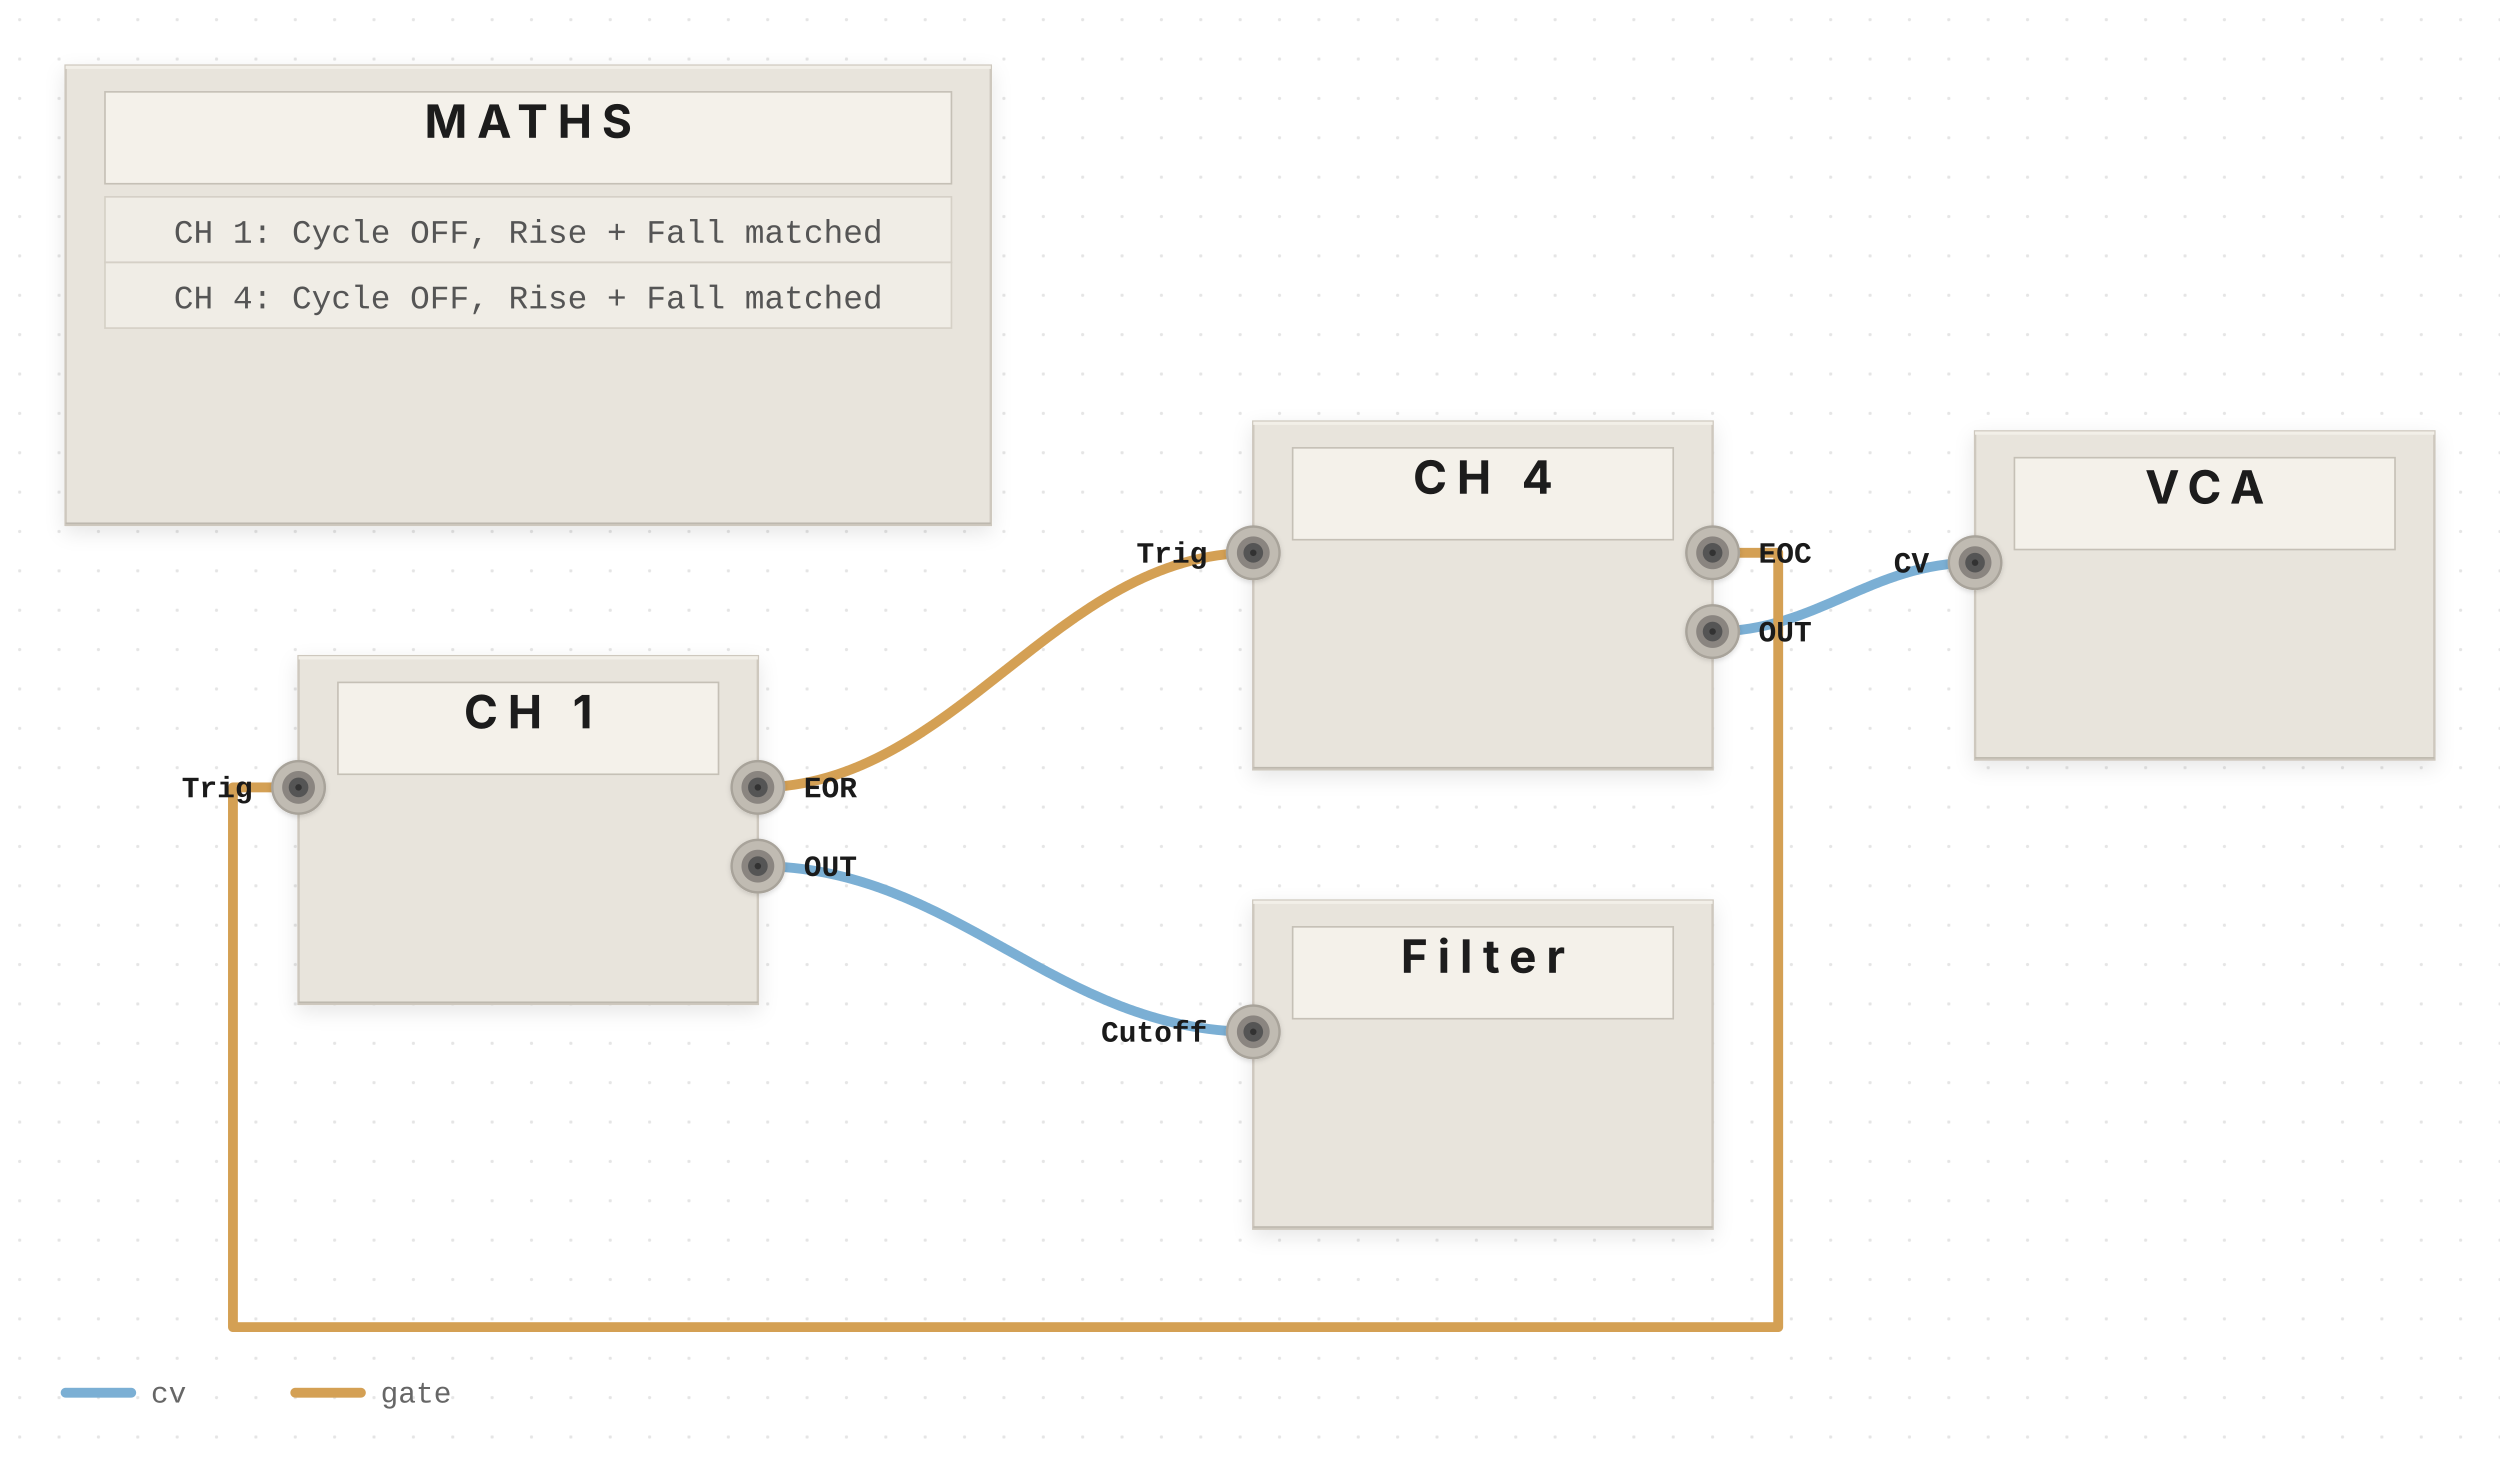
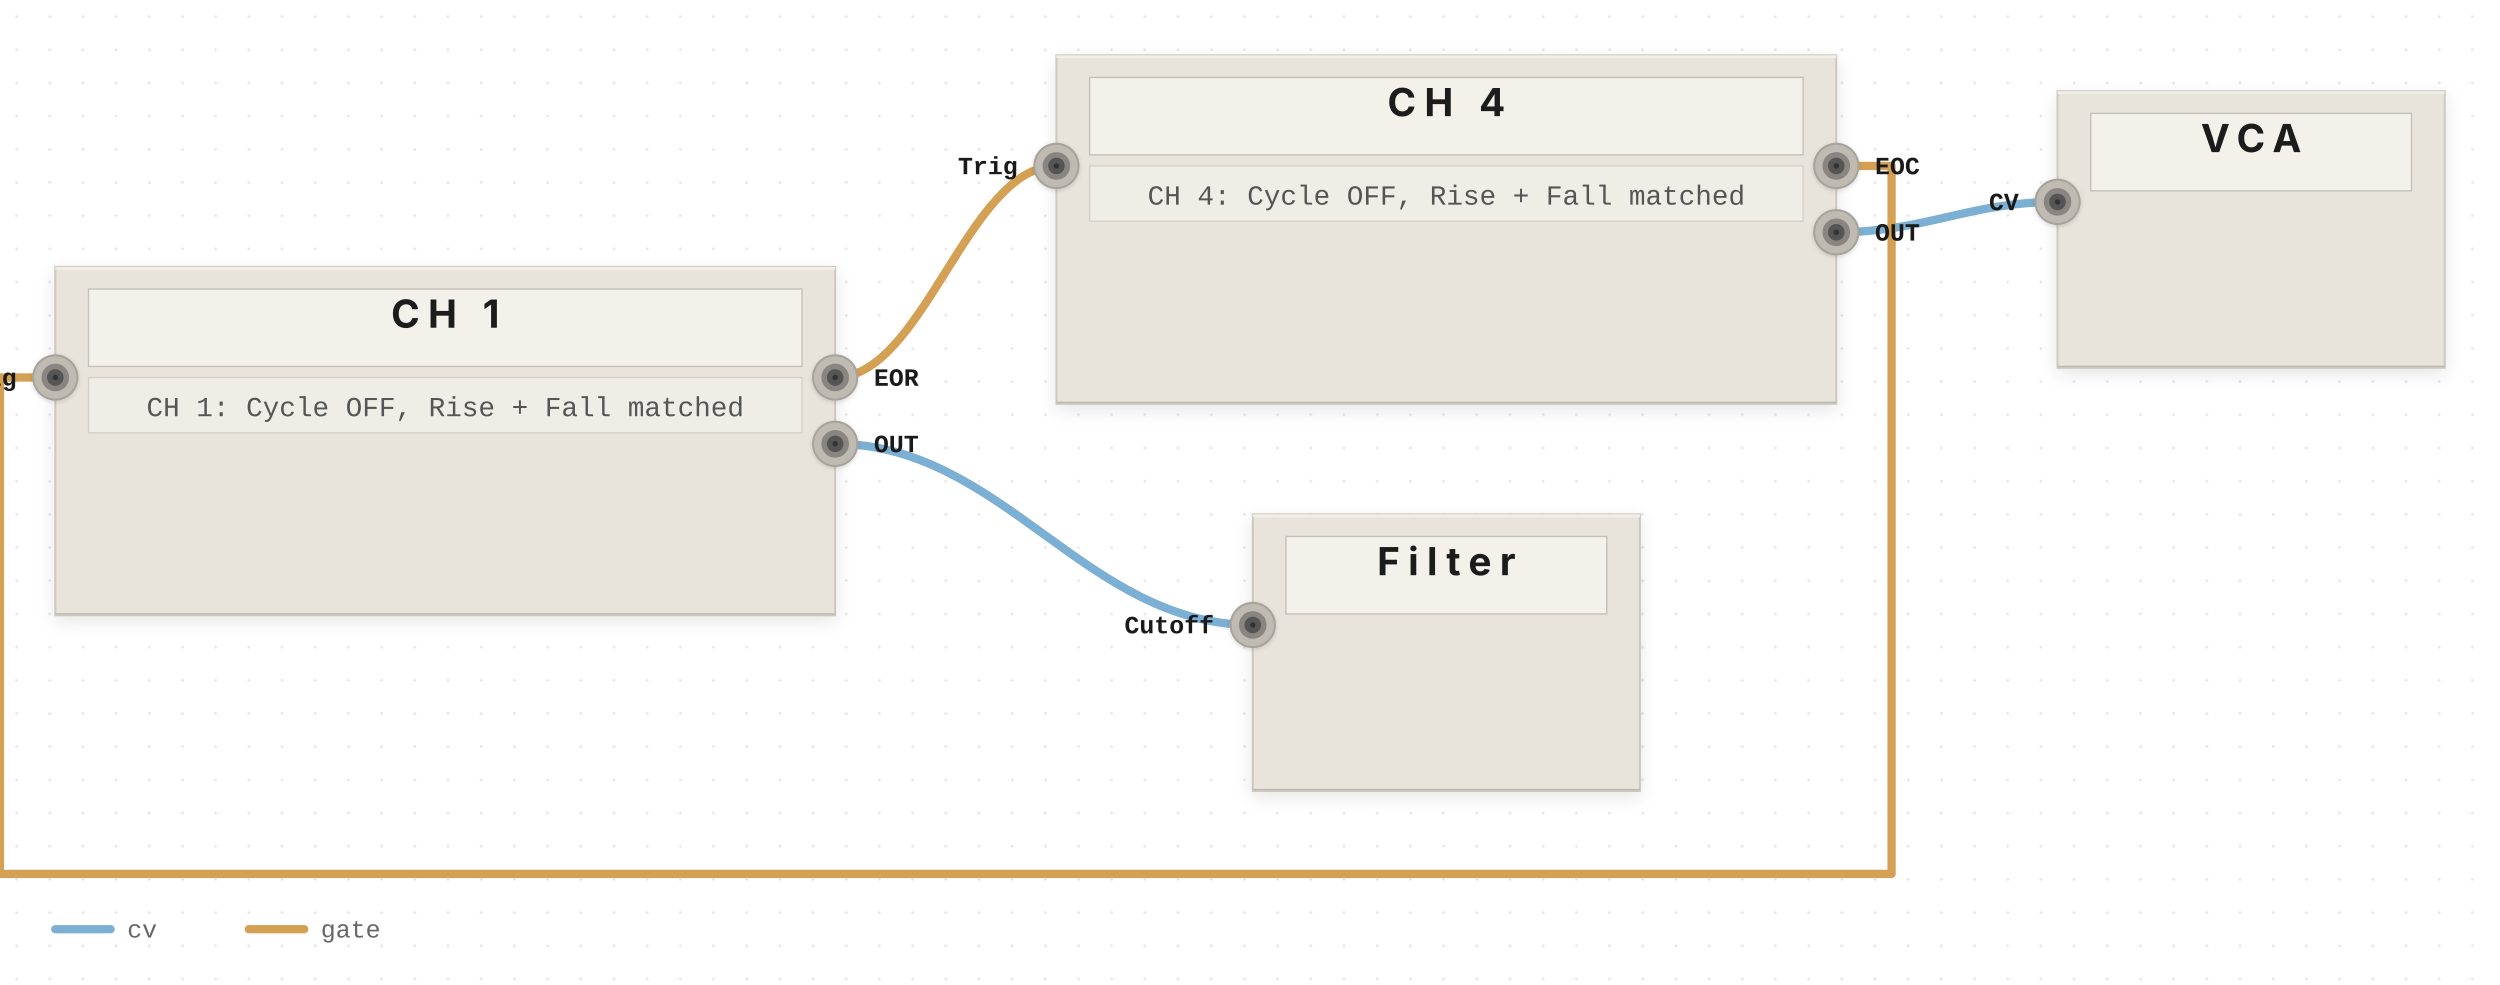
- <svg xmlns="http://www.w3.org/2000/svg" viewBox="0 0 762 444.5" width="100%" data-pf-min-width="762" role="img" aria-labelledby="pf-60eca2-title pf-60eca2-desc">
+ <svg xmlns="http://www.w3.org/2000/svg" viewBox="0 0 904 356" width="100%" data-pf-min-width="904" role="img" aria-labelledby="pf-40ef9a-title pf-40ef9a-desc">
  <style>@media print { .pf-panel, .pf-jack { filter: none; } }</style>
  <defs>
-     <filter id="pf-60eca2-panel-shadow" x="-20%" y="-20%" width="140%" height="140%">
+     <filter id="pf-40ef9a-panel-shadow" x="-20%" y="-20%" width="140%" height="140%">
      <feDropShadow dx="0" dy="2" stdDeviation="3" flood-opacity="0.1" />
    </filter>
-     <filter id="pf-60eca2-jack-shadow" x="-20%" y="-20%" width="140%" height="140%">
+     <filter id="pf-40ef9a-jack-shadow" x="-20%" y="-20%" width="140%" height="140%">
      <feDropShadow dx="0" dy="0.5" stdDeviation="0.8" flood-opacity="0.15" />
    </filter>
-     <pattern id="pf-60eca2-dots" width="12" height="12" patternUnits="userSpaceOnUse">
+     <pattern id="pf-40ef9a-dots" width="12" height="12" patternUnits="userSpaceOnUse">
      <circle cx="6" cy="6" r="0.5" fill="#aaaaaa" opacity="0.3" />
    </pattern>
  </defs>
  <g class="pf-layer-bg">
-     <rect width="762" height="444.5" fill="url(#pf-60eca2-dots)" />
+     <rect width="904" height="356" fill="url(#pf-40ef9a-dots)" />
  </g>
  <g class="pf-layer-cables">
-     <path d="M 231 240 C 291.4 240, 321.6 168.5, 382 168.5" stroke="#d4a054" stroke-width="3" fill="none" stroke-linecap="round" stroke-linejoin="round" data-connection="conn-0" data-signal="gate" />
-     <path d="M 231 264 C 291.4 264, 321.6 314.5, 382 314.5" stroke="#7bafd4" stroke-width="3" fill="none" stroke-linecap="round" stroke-linejoin="round" data-connection="conn-2" data-signal="cv" />
-     <path d="M 522 192.5 C 554 192.5, 570 171.5, 602 171.5" stroke="#7bafd4" stroke-width="3" fill="none" stroke-linecap="round" stroke-linejoin="round" data-connection="conn-3" data-signal="cv" />
-     <path d="M 522 168.5 L 542 168.5 L 542 404.5 L 71 404.5 L 71 240 L 91 240" stroke="#d4a054" stroke-width="3" fill="none" stroke-linecap="round" stroke-linejoin="round" data-connection="conn-1" data-signal="gate" />
-     <circle cx="231" cy="240" r="3.5" fill="#c49244" />
-     <circle cx="382" cy="168.5" r="3.5" fill="#c49244" />
-     <circle cx="231" cy="264" r="3.5" fill="#6a9ec3" />
-     <circle cx="382" cy="314.5" r="3.5" fill="#6a9ec3" />
-     <circle cx="522" cy="192.5" r="3.5" fill="#6a9ec3" />
-     <circle cx="602" cy="171.5" r="3.5" fill="#6a9ec3" />
-     <circle cx="522" cy="168.5" r="3.5" fill="#c49244" />
-     <circle cx="91" cy="240" r="3.5" fill="#c49244" />
+     <path d="M 302 136.5 C 334 136.5, 350 60, 382 60" stroke="#d4a054" stroke-width="3" fill="none" stroke-linecap="round" stroke-linejoin="round" data-connection="conn-0" data-signal="gate" />
+     <path d="M 302 160.5 C 362.4 160.5, 392.6 226, 453 226" stroke="#7bafd4" stroke-width="3" fill="none" stroke-linecap="round" stroke-linejoin="round" data-connection="conn-2" data-signal="cv" />
+     <path d="M 664 84 C 696 84, 712 73, 744 73" stroke="#7bafd4" stroke-width="3" fill="none" stroke-linecap="round" stroke-linejoin="round" data-connection="conn-3" data-signal="cv" />
+     <path d="M 664 60 L 684 60 L 684 316 L 0 316 L 0 136.5 L 20 136.5" stroke="#d4a054" stroke-width="3" fill="none" stroke-linecap="round" stroke-linejoin="round" data-connection="conn-1" data-signal="gate" />
+     <circle cx="302" cy="136.5" r="3.5" fill="#c49244" />
+     <circle cx="382" cy="60" r="3.5" fill="#c49244" />
+     <circle cx="302" cy="160.5" r="3.5" fill="#6a9ec3" />
+     <circle cx="453" cy="226" r="3.5" fill="#6a9ec3" />
+     <circle cx="664" cy="84" r="3.5" fill="#6a9ec3" />
+     <circle cx="744" cy="73" r="3.5" fill="#6a9ec3" />
+     <circle cx="664" cy="60" r="3.5" fill="#c49244" />
+     <circle cx="20" cy="136.5" r="3.5" fill="#c49244" />
  </g>
  <g class="pf-layer-panels">
-     <g data-module="MATHS" filter="url(#pf-60eca2-panel-shadow)">
-       <rect x="20" y="20" width="282" height="140" fill="#e8e4dc" stroke="#cec8be" stroke-width="0.75" rx="0" />
-       <line x1="20" y1="20.5" x2="302" y2="20.5" stroke="#f2efe8" stroke-width="1" />
-       <line x1="20" y1="159.5" x2="302" y2="159.5" stroke="#bdb8ae" stroke-width="0.5" />
-       <rect x="32" y="28" width="258" height="28" fill="#f4f1ea" stroke="#c5c0b6" stroke-width="0.5" />
-       <text x="161" y="42" text-anchor="middle" font-family="system-ui, -apple-system, BlinkMacSystemFont, 'Segoe UI', sans-serif" font-size="14" font-weight="700" fill="#1a1a1a" letter-spacing="3">MATHS</text>
+     <g data-module="MATHS" filter="url(#pf-40ef9a-panel-shadow)">
+       <rect x="20" y="96.5" width="282" height="126" fill="#e8e4dc" stroke="#cec8be" stroke-width="0.75" rx="0" />
+       <line x1="20" y1="97" x2="302" y2="97" stroke="#f2efe8" stroke-width="1" />
+       <line x1="20" y1="222" x2="302" y2="222" stroke="#bdb8ae" stroke-width="0.5" />
+       <rect x="32" y="104.5" width="258" height="28" fill="#f4f1ea" stroke="#c5c0b6" stroke-width="0.5" />
+       <text x="161" y="118.5" text-anchor="middle" font-family="system-ui, -apple-system, BlinkMacSystemFont, 'Segoe UI', sans-serif" font-size="14" font-weight="700" fill="#1a1a1a" letter-spacing="3">CH 1</text>
    </g>
-     <g data-module="MATHS" filter="url(#pf-60eca2-panel-shadow)">
-       <rect x="91" y="200" width="140" height="106" fill="#e8e4dc" stroke="#cec8be" stroke-width="0.75" rx="0" />
-       <line x1="91" y1="200.5" x2="231" y2="200.5" stroke="#f2efe8" stroke-width="1" />
-       <line x1="91" y1="305.5" x2="231" y2="305.5" stroke="#bdb8ae" stroke-width="0.5" />
-       <rect x="103" y="208" width="116" height="28" fill="#f4f1ea" stroke="#c5c0b6" stroke-width="0.5" />
-       <text x="161" y="222" text-anchor="middle" font-family="system-ui, -apple-system, BlinkMacSystemFont, 'Segoe UI', sans-serif" font-size="14" font-weight="700" fill="#1a1a1a" letter-spacing="3">CH 1</text>
+     <g data-module="MATHS" filter="url(#pf-40ef9a-panel-shadow)">
+       <rect x="382" y="20" width="282" height="126" fill="#e8e4dc" stroke="#cec8be" stroke-width="0.75" rx="0" />
+       <line x1="382" y1="20.5" x2="664" y2="20.5" stroke="#f2efe8" stroke-width="1" />
+       <line x1="382" y1="145.5" x2="664" y2="145.5" stroke="#bdb8ae" stroke-width="0.5" />
+       <rect x="394" y="28" width="258" height="28" fill="#f4f1ea" stroke="#c5c0b6" stroke-width="0.5" />
+       <text x="523" y="42" text-anchor="middle" font-family="system-ui, -apple-system, BlinkMacSystemFont, 'Segoe UI', sans-serif" font-size="14" font-weight="700" fill="#1a1a1a" letter-spacing="3">CH 4</text>
    </g>
-     <g data-module="MATHS" filter="url(#pf-60eca2-panel-shadow)">
-       <rect x="382" y="128.5" width="140" height="106" fill="#e8e4dc" stroke="#cec8be" stroke-width="0.75" rx="0" />
-       <line x1="382" y1="129" x2="522" y2="129" stroke="#f2efe8" stroke-width="1" />
-       <line x1="382" y1="234" x2="522" y2="234" stroke="#bdb8ae" stroke-width="0.5" />
-       <rect x="394" y="136.5" width="116" height="28" fill="#f4f1ea" stroke="#c5c0b6" stroke-width="0.5" />
-       <text x="452" y="150.5" text-anchor="middle" font-family="system-ui, -apple-system, BlinkMacSystemFont, 'Segoe UI', sans-serif" font-size="14" font-weight="700" fill="#1a1a1a" letter-spacing="3">CH 4</text>
+     <g data-module="Filter" filter="url(#pf-40ef9a-panel-shadow)">
+       <rect x="453" y="186" width="140" height="100" fill="#e8e4dc" stroke="#cec8be" stroke-width="0.75" rx="0" />
+       <line x1="453" y1="186.5" x2="593" y2="186.5" stroke="#f2efe8" stroke-width="1" />
+       <line x1="453" y1="285.5" x2="593" y2="285.5" stroke="#bdb8ae" stroke-width="0.5" />
+       <rect x="465" y="194" width="116" height="28" fill="#f4f1ea" stroke="#c5c0b6" stroke-width="0.5" />
+       <text x="523" y="208" text-anchor="middle" font-family="system-ui, -apple-system, BlinkMacSystemFont, 'Segoe UI', sans-serif" font-size="14" font-weight="700" fill="#1a1a1a" letter-spacing="3">Filter</text>
    </g>
-     <g data-module="Filter" filter="url(#pf-60eca2-panel-shadow)">
-       <rect x="382" y="274.5" width="140" height="100" fill="#e8e4dc" stroke="#cec8be" stroke-width="0.75" rx="0" />
-       <line x1="382" y1="275" x2="522" y2="275" stroke="#f2efe8" stroke-width="1" />
-       <line x1="382" y1="374" x2="522" y2="374" stroke="#bdb8ae" stroke-width="0.5" />
-       <rect x="394" y="282.5" width="116" height="28" fill="#f4f1ea" stroke="#c5c0b6" stroke-width="0.5" />
-       <text x="452" y="296.5" text-anchor="middle" font-family="system-ui, -apple-system, BlinkMacSystemFont, 'Segoe UI', sans-serif" font-size="14" font-weight="700" fill="#1a1a1a" letter-spacing="3">Filter</text>
-     </g>
-     <g data-module="VCA" filter="url(#pf-60eca2-panel-shadow)">
-       <rect x="602" y="131.5" width="140" height="100" fill="#e8e4dc" stroke="#cec8be" stroke-width="0.75" rx="0" />
-       <line x1="602" y1="132" x2="742" y2="132" stroke="#f2efe8" stroke-width="1" />
-       <line x1="602" y1="231" x2="742" y2="231" stroke="#bdb8ae" stroke-width="0.5" />
-       <rect x="614" y="139.5" width="116" height="28" fill="#f4f1ea" stroke="#c5c0b6" stroke-width="0.5" />
-       <text x="672" y="153.5" text-anchor="middle" font-family="system-ui, -apple-system, BlinkMacSystemFont, 'Segoe UI', sans-serif" font-size="14" font-weight="700" fill="#1a1a1a" letter-spacing="3">VCA</text>
+     <g data-module="VCA" filter="url(#pf-40ef9a-panel-shadow)">
+       <rect x="744" y="33" width="140" height="100" fill="#e8e4dc" stroke="#cec8be" stroke-width="0.75" rx="0" />
+       <line x1="744" y1="33.5" x2="884" y2="33.5" stroke="#f2efe8" stroke-width="1" />
+       <line x1="744" y1="132.5" x2="884" y2="132.5" stroke="#bdb8ae" stroke-width="0.5" />
+       <rect x="756" y="41" width="116" height="28" fill="#f4f1ea" stroke="#c5c0b6" stroke-width="0.5" />
+       <text x="814" y="55" text-anchor="middle" font-family="system-ui, -apple-system, BlinkMacSystemFont, 'Segoe UI', sans-serif" font-size="14" font-weight="700" fill="#1a1a1a" letter-spacing="3">VCA</text>
    </g>
  </g>
  <g class="pf-layer-params">
-     <rect x="32" y="60" width="258" height="20" fill="#f0ede6" stroke="#d5d0c6" stroke-width="0.5" />
-     <text x="161" y="74" text-anchor="middle" font-family="'SF Mono', 'Fira Code', Consolas, 'Courier New', monospace" font-size="10" fill="#555">CH 1: Cycle OFF, Rise + Fall matched</text>
-     <rect x="32" y="80" width="258" height="20" fill="#f0ede6" stroke="#d5d0c6" stroke-width="0.5" />
-     <text x="161" y="94" text-anchor="middle" font-family="'SF Mono', 'Fira Code', Consolas, 'Courier New', monospace" font-size="10" fill="#555">CH 4: Cycle OFF, Rise + Fall matched</text>
+     <rect x="32" y="136.5" width="258" height="20" fill="#f0ede6" stroke="#d5d0c6" stroke-width="0.5" />
+     <text x="161" y="150.5" text-anchor="middle" font-family="'SF Mono', 'Fira Code', Consolas, 'Courier New', monospace" font-size="10" fill="#555">CH 1: Cycle OFF, Rise + Fall matched</text>
+     <rect x="394" y="60" width="258" height="20" fill="#f0ede6" stroke="#d5d0c6" stroke-width="0.5" />
+     <text x="523" y="74" text-anchor="middle" font-family="'SF Mono', 'Fira Code', Consolas, 'Courier New', monospace" font-size="10" fill="#555">CH 4: Cycle OFF, Rise + Fall matched</text>
  </g>
  <g class="pf-layer-jacks">
-     <g data-port="maths--ch-1.trig" filter="url(#pf-60eca2-jack-shadow)">
-       <circle cx="91" cy="240" r="8" fill="#c0bbb2" stroke="#a8a39a" stroke-width="0.75" />
-       <circle cx="91" cy="240" r="5" fill="#8a8580" />
-       <circle cx="91" cy="240" r="3" fill="#555555" />
-       <circle cx="91" cy="240" r="1" fill="#333333" />
+     <g data-port="maths--ch-1.trig" filter="url(#pf-40ef9a-jack-shadow)">
+       <circle cx="20" cy="136.5" r="8" fill="#c0bbb2" stroke="#a8a39a" stroke-width="0.75" />
+       <circle cx="20" cy="136.5" r="5" fill="#8a8580" />
+       <circle cx="20" cy="136.5" r="3" fill="#555555" />
+       <circle cx="20" cy="136.5" r="1" fill="#333333" />
    </g>
-     <g data-port="maths--ch-1.eor" filter="url(#pf-60eca2-jack-shadow)">
-       <circle cx="231" cy="240" r="8" fill="#c0bbb2" stroke="#a8a39a" stroke-width="0.75" />
-       <circle cx="231" cy="240" r="5" fill="#8a8580" />
-       <circle cx="231" cy="240" r="3" fill="#555555" />
-       <circle cx="231" cy="240" r="1" fill="#333333" />
+     <g data-port="maths--ch-1.eor" filter="url(#pf-40ef9a-jack-shadow)">
+       <circle cx="302" cy="136.5" r="8" fill="#c0bbb2" stroke="#a8a39a" stroke-width="0.75" />
+       <circle cx="302" cy="136.5" r="5" fill="#8a8580" />
+       <circle cx="302" cy="136.5" r="3" fill="#555555" />
+       <circle cx="302" cy="136.5" r="1" fill="#333333" />
    </g>
-     <g data-port="maths--ch-1.out" filter="url(#pf-60eca2-jack-shadow)">
-       <circle cx="231" cy="264" r="8" fill="#c0bbb2" stroke="#a8a39a" stroke-width="0.75" />
-       <circle cx="231" cy="264" r="5" fill="#8a8580" />
-       <circle cx="231" cy="264" r="3" fill="#555555" />
-       <circle cx="231" cy="264" r="1" fill="#333333" />
+     <g data-port="maths--ch-1.out" filter="url(#pf-40ef9a-jack-shadow)">
+       <circle cx="302" cy="160.5" r="8" fill="#c0bbb2" stroke="#a8a39a" stroke-width="0.75" />
+       <circle cx="302" cy="160.5" r="5" fill="#8a8580" />
+       <circle cx="302" cy="160.5" r="3" fill="#555555" />
+       <circle cx="302" cy="160.5" r="1" fill="#333333" />
    </g>
-     <g data-port="maths--ch-4.trig" filter="url(#pf-60eca2-jack-shadow)">
-       <circle cx="382" cy="168.5" r="8" fill="#c0bbb2" stroke="#a8a39a" stroke-width="0.75" />
-       <circle cx="382" cy="168.5" r="5" fill="#8a8580" />
-       <circle cx="382" cy="168.5" r="3" fill="#555555" />
-       <circle cx="382" cy="168.5" r="1" fill="#333333" />
+     <g data-port="maths--ch-4.trig" filter="url(#pf-40ef9a-jack-shadow)">
+       <circle cx="382" cy="60" r="8" fill="#c0bbb2" stroke="#a8a39a" stroke-width="0.75" />
+       <circle cx="382" cy="60" r="5" fill="#8a8580" />
+       <circle cx="382" cy="60" r="3" fill="#555555" />
+       <circle cx="382" cy="60" r="1" fill="#333333" />
    </g>
-     <g data-port="maths--ch-4.eoc" filter="url(#pf-60eca2-jack-shadow)">
-       <circle cx="522" cy="168.5" r="8" fill="#c0bbb2" stroke="#a8a39a" stroke-width="0.75" />
-       <circle cx="522" cy="168.5" r="5" fill="#8a8580" />
-       <circle cx="522" cy="168.5" r="3" fill="#555555" />
-       <circle cx="522" cy="168.5" r="1" fill="#333333" />
+     <g data-port="maths--ch-4.eoc" filter="url(#pf-40ef9a-jack-shadow)">
+       <circle cx="664" cy="60" r="8" fill="#c0bbb2" stroke="#a8a39a" stroke-width="0.75" />
+       <circle cx="664" cy="60" r="5" fill="#8a8580" />
+       <circle cx="664" cy="60" r="3" fill="#555555" />
+       <circle cx="664" cy="60" r="1" fill="#333333" />
    </g>
-     <g data-port="maths--ch-4.out" filter="url(#pf-60eca2-jack-shadow)">
-       <circle cx="522" cy="192.5" r="8" fill="#c0bbb2" stroke="#a8a39a" stroke-width="0.75" />
-       <circle cx="522" cy="192.5" r="5" fill="#8a8580" />
-       <circle cx="522" cy="192.5" r="3" fill="#555555" />
-       <circle cx="522" cy="192.5" r="1" fill="#333333" />
+     <g data-port="maths--ch-4.out" filter="url(#pf-40ef9a-jack-shadow)">
+       <circle cx="664" cy="84" r="8" fill="#c0bbb2" stroke="#a8a39a" stroke-width="0.75" />
+       <circle cx="664" cy="84" r="5" fill="#8a8580" />
+       <circle cx="664" cy="84" r="3" fill="#555555" />
+       <circle cx="664" cy="84" r="1" fill="#333333" />
    </g>
-     <g data-port="filter.cutoff" filter="url(#pf-60eca2-jack-shadow)">
-       <circle cx="382" cy="314.5" r="8" fill="#c0bbb2" stroke="#a8a39a" stroke-width="0.75" />
-       <circle cx="382" cy="314.5" r="5" fill="#8a8580" />
-       <circle cx="382" cy="314.5" r="3" fill="#555555" />
-       <circle cx="382" cy="314.5" r="1" fill="#333333" />
+     <g data-port="filter.cutoff" filter="url(#pf-40ef9a-jack-shadow)">
+       <circle cx="453" cy="226" r="8" fill="#c0bbb2" stroke="#a8a39a" stroke-width="0.75" />
+       <circle cx="453" cy="226" r="5" fill="#8a8580" />
+       <circle cx="453" cy="226" r="3" fill="#555555" />
+       <circle cx="453" cy="226" r="1" fill="#333333" />
    </g>
-     <g data-port="vca.cv" filter="url(#pf-60eca2-jack-shadow)">
-       <circle cx="602" cy="171.5" r="8" fill="#c0bbb2" stroke="#a8a39a" stroke-width="0.75" />
-       <circle cx="602" cy="171.5" r="5" fill="#8a8580" />
-       <circle cx="602" cy="171.5" r="3" fill="#555555" />
-       <circle cx="602" cy="171.5" r="1" fill="#333333" />
+     <g data-port="vca.cv" filter="url(#pf-40ef9a-jack-shadow)">
+       <circle cx="744" cy="73" r="8" fill="#c0bbb2" stroke="#a8a39a" stroke-width="0.75" />
+       <circle cx="744" cy="73" r="5" fill="#8a8580" />
+       <circle cx="744" cy="73" r="3" fill="#555555" />
+       <circle cx="744" cy="73" r="1" fill="#333333" />
    </g>
  </g>
  <g class="pf-layer-labels">
-     <text x="77" y="243" font-family="'SF Mono', 'Fira Code', Consolas, 'Courier New', monospace" font-size="9" fill="#1a1a1a" font-weight="600" text-anchor="end">Trig</text>
-     <text x="245" y="243" font-family="'SF Mono', 'Fira Code', Consolas, 'Courier New', monospace" font-size="9" fill="#1a1a1a" font-weight="600" text-anchor="start">EOR</text>
-     <text x="245" y="267" font-family="'SF Mono', 'Fira Code', Consolas, 'Courier New', monospace" font-size="9" fill="#1a1a1a" font-weight="600" text-anchor="start">OUT</text>
-     <text x="368" y="171.5" font-family="'SF Mono', 'Fira Code', Consolas, 'Courier New', monospace" font-size="9" fill="#1a1a1a" font-weight="600" text-anchor="end">Trig</text>
-     <text x="536" y="171.5" font-family="'SF Mono', 'Fira Code', Consolas, 'Courier New', monospace" font-size="9" fill="#1a1a1a" font-weight="600" text-anchor="start">EOC</text>
-     <text x="536" y="195.5" font-family="'SF Mono', 'Fira Code', Consolas, 'Courier New', monospace" font-size="9" fill="#1a1a1a" font-weight="600" text-anchor="start">OUT</text>
-     <text x="368" y="317.5" font-family="'SF Mono', 'Fira Code', Consolas, 'Courier New', monospace" font-size="9" fill="#1a1a1a" font-weight="600" text-anchor="end">Cutoff</text>
-     <text x="588" y="174.5" font-family="'SF Mono', 'Fira Code', Consolas, 'Courier New', monospace" font-size="9" fill="#1a1a1a" font-weight="600" text-anchor="end">CV</text>
+     <text x="6" y="139.5" font-family="'SF Mono', 'Fira Code', Consolas, 'Courier New', monospace" font-size="9" fill="#1a1a1a" font-weight="600" text-anchor="end">Trig</text>
+     <text x="316" y="139.5" font-family="'SF Mono', 'Fira Code', Consolas, 'Courier New', monospace" font-size="9" fill="#1a1a1a" font-weight="600" text-anchor="start">EOR</text>
+     <text x="316" y="163.5" font-family="'SF Mono', 'Fira Code', Consolas, 'Courier New', monospace" font-size="9" fill="#1a1a1a" font-weight="600" text-anchor="start">OUT</text>
+     <text x="368" y="63" font-family="'SF Mono', 'Fira Code', Consolas, 'Courier New', monospace" font-size="9" fill="#1a1a1a" font-weight="600" text-anchor="end">Trig</text>
+     <text x="678" y="63" font-family="'SF Mono', 'Fira Code', Consolas, 'Courier New', monospace" font-size="9" fill="#1a1a1a" font-weight="600" text-anchor="start">EOC</text>
+     <text x="678" y="87" font-family="'SF Mono', 'Fira Code', Consolas, 'Courier New', monospace" font-size="9" fill="#1a1a1a" font-weight="600" text-anchor="start">OUT</text>
+     <text x="439" y="229" font-family="'SF Mono', 'Fira Code', Consolas, 'Courier New', monospace" font-size="9" fill="#1a1a1a" font-weight="600" text-anchor="end">Cutoff</text>
+     <text x="730" y="76" font-family="'SF Mono', 'Fira Code', Consolas, 'Courier New', monospace" font-size="9" fill="#1a1a1a" font-weight="600" text-anchor="end">CV</text>
  </g>
  <g class="pf-layer-annotations" />
  <g class="pf-layer-legend">
-     <g transform="translate(20, 424.5)">
+     <g transform="translate(20, 336)">
      <line x1="0" y1="0" x2="20" y2="0" stroke="#7bafd4" stroke-width="3" stroke-linecap="round" />
      <text x="26" y="3" font-family="'SF Mono', 'Fira Code', Consolas, 'Courier New', monospace" font-size="9" fill="#666">cv</text>
    </g>
-     <g transform="translate(90, 424.5)">
+     <g transform="translate(90, 336)">
      <line x1="0" y1="0" x2="20" y2="0" stroke="#d4a054" stroke-width="3" stroke-linecap="round" />
      <text x="26" y="3" font-family="'SF Mono', 'Fira Code', Consolas, 'Courier New', monospace" font-size="9" fill="#666">gate</text>
    </g>
  </g>
</svg>
